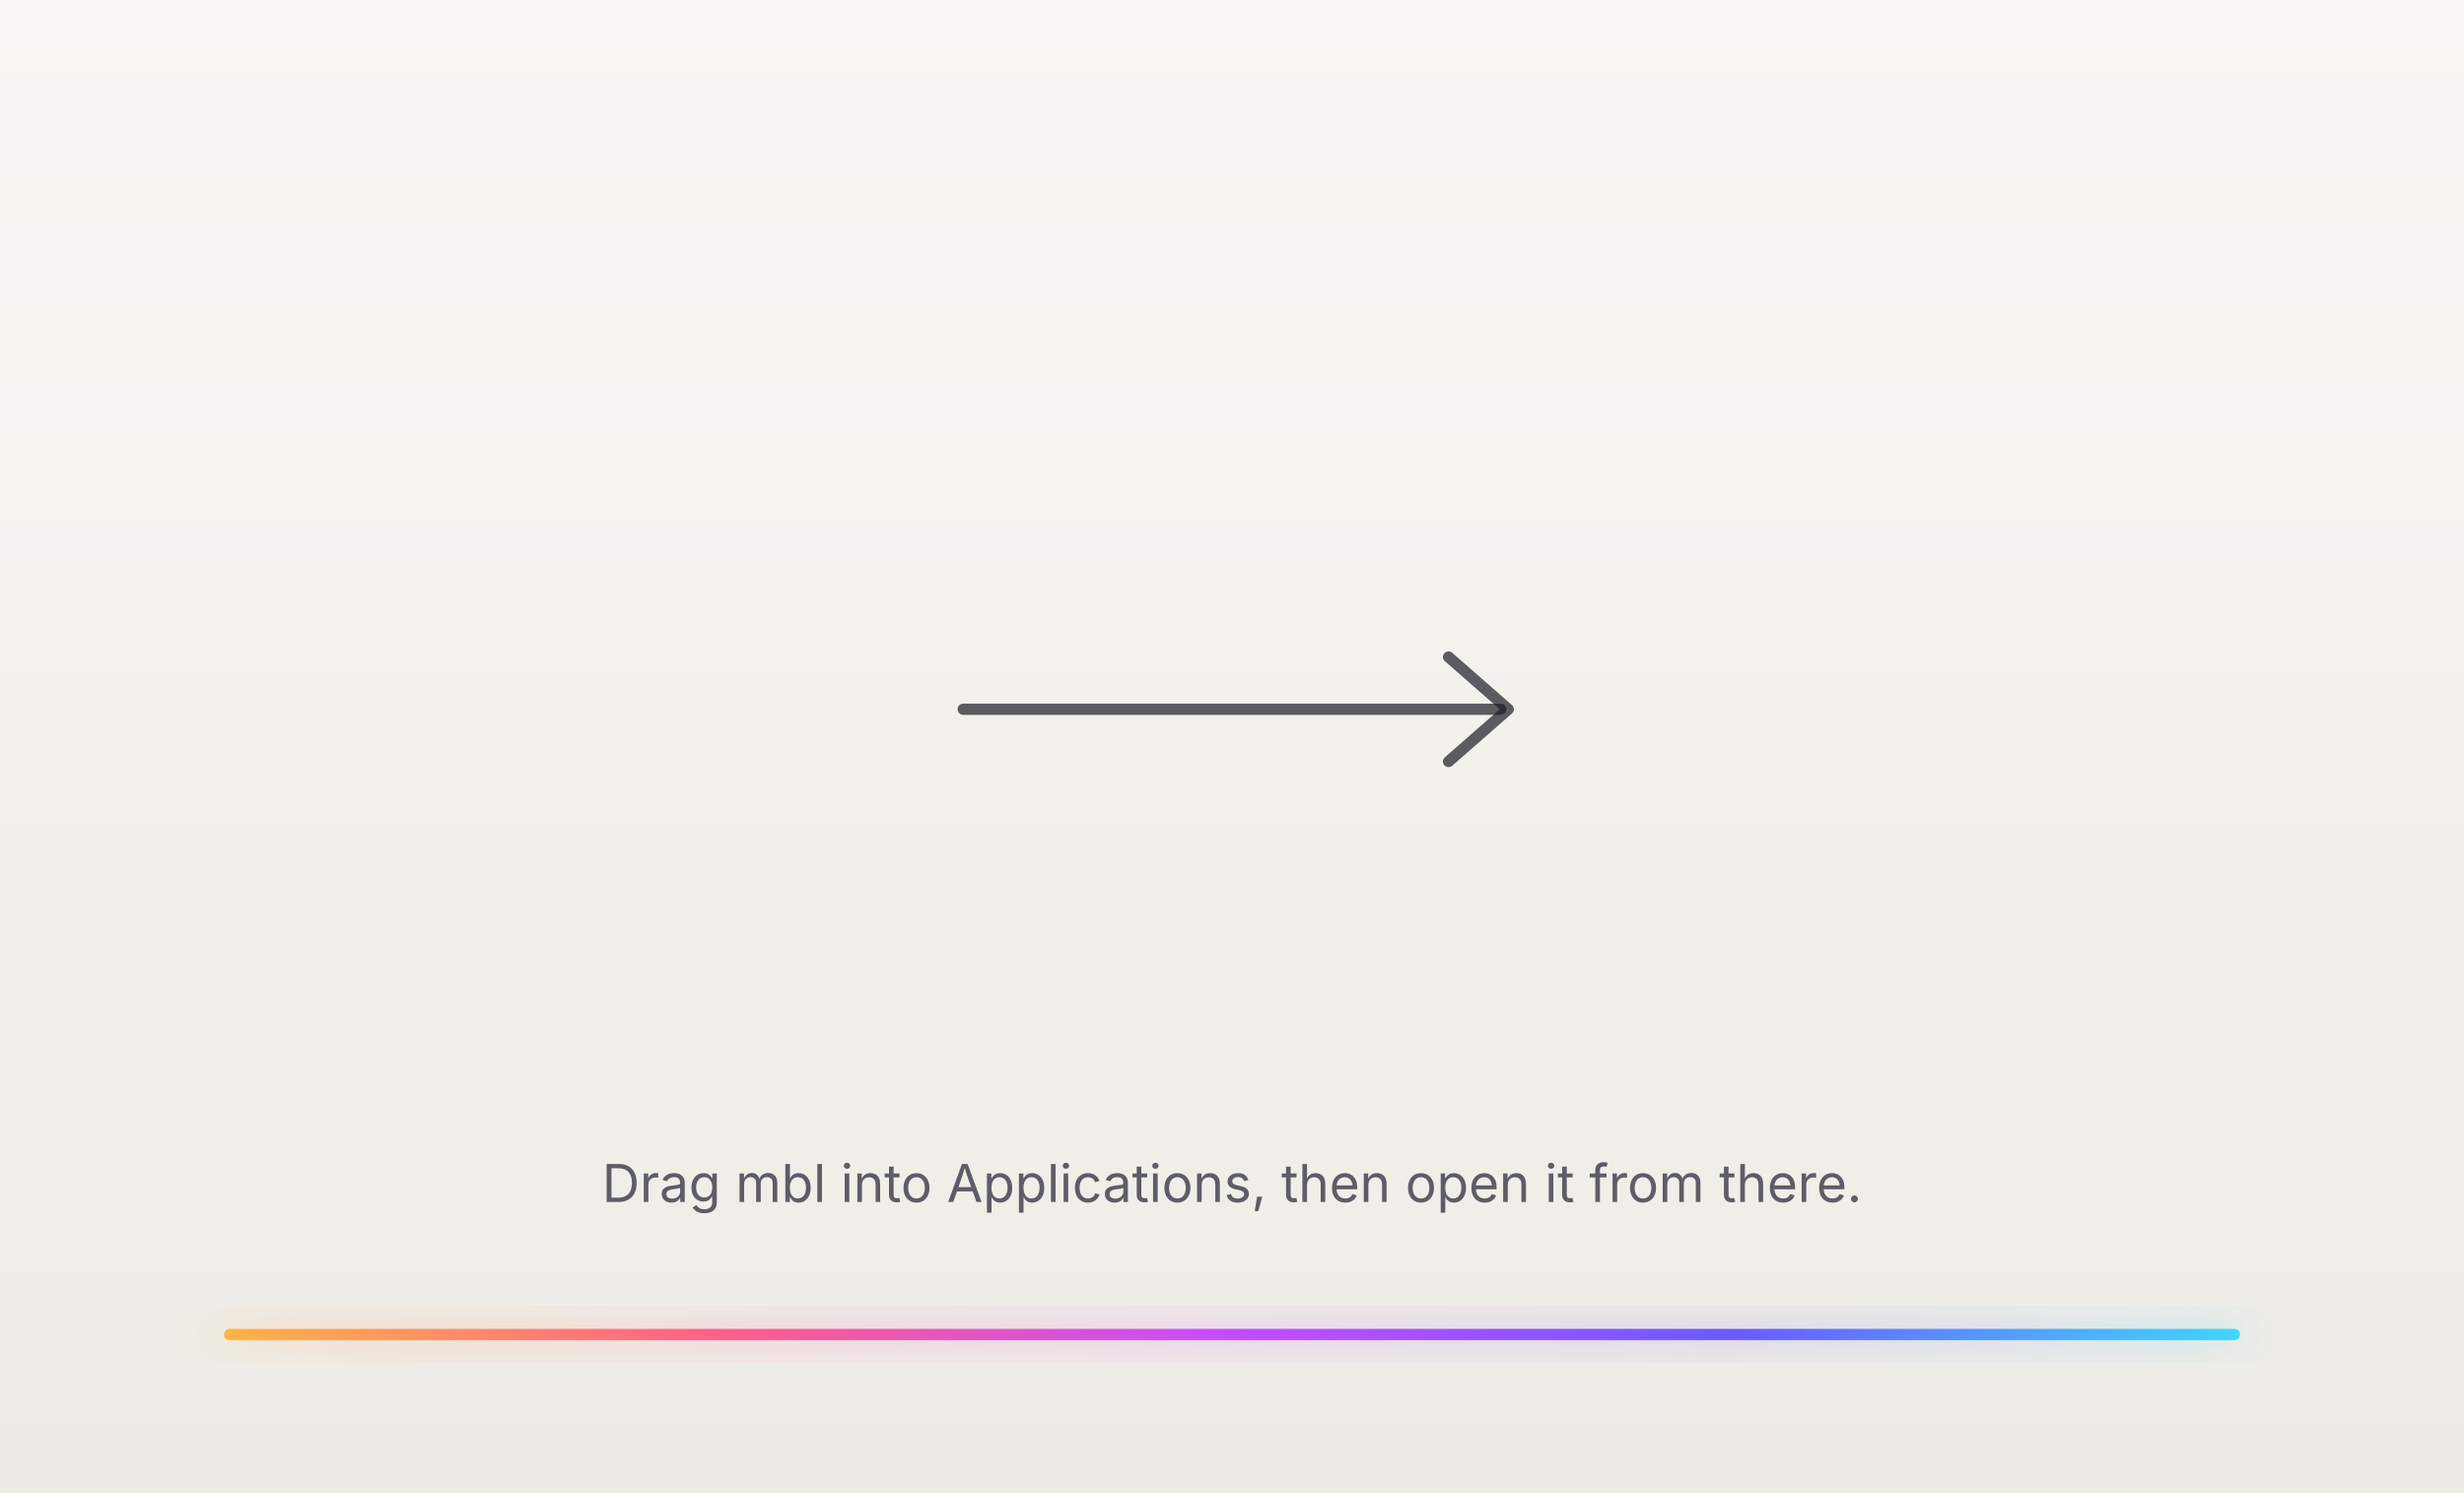
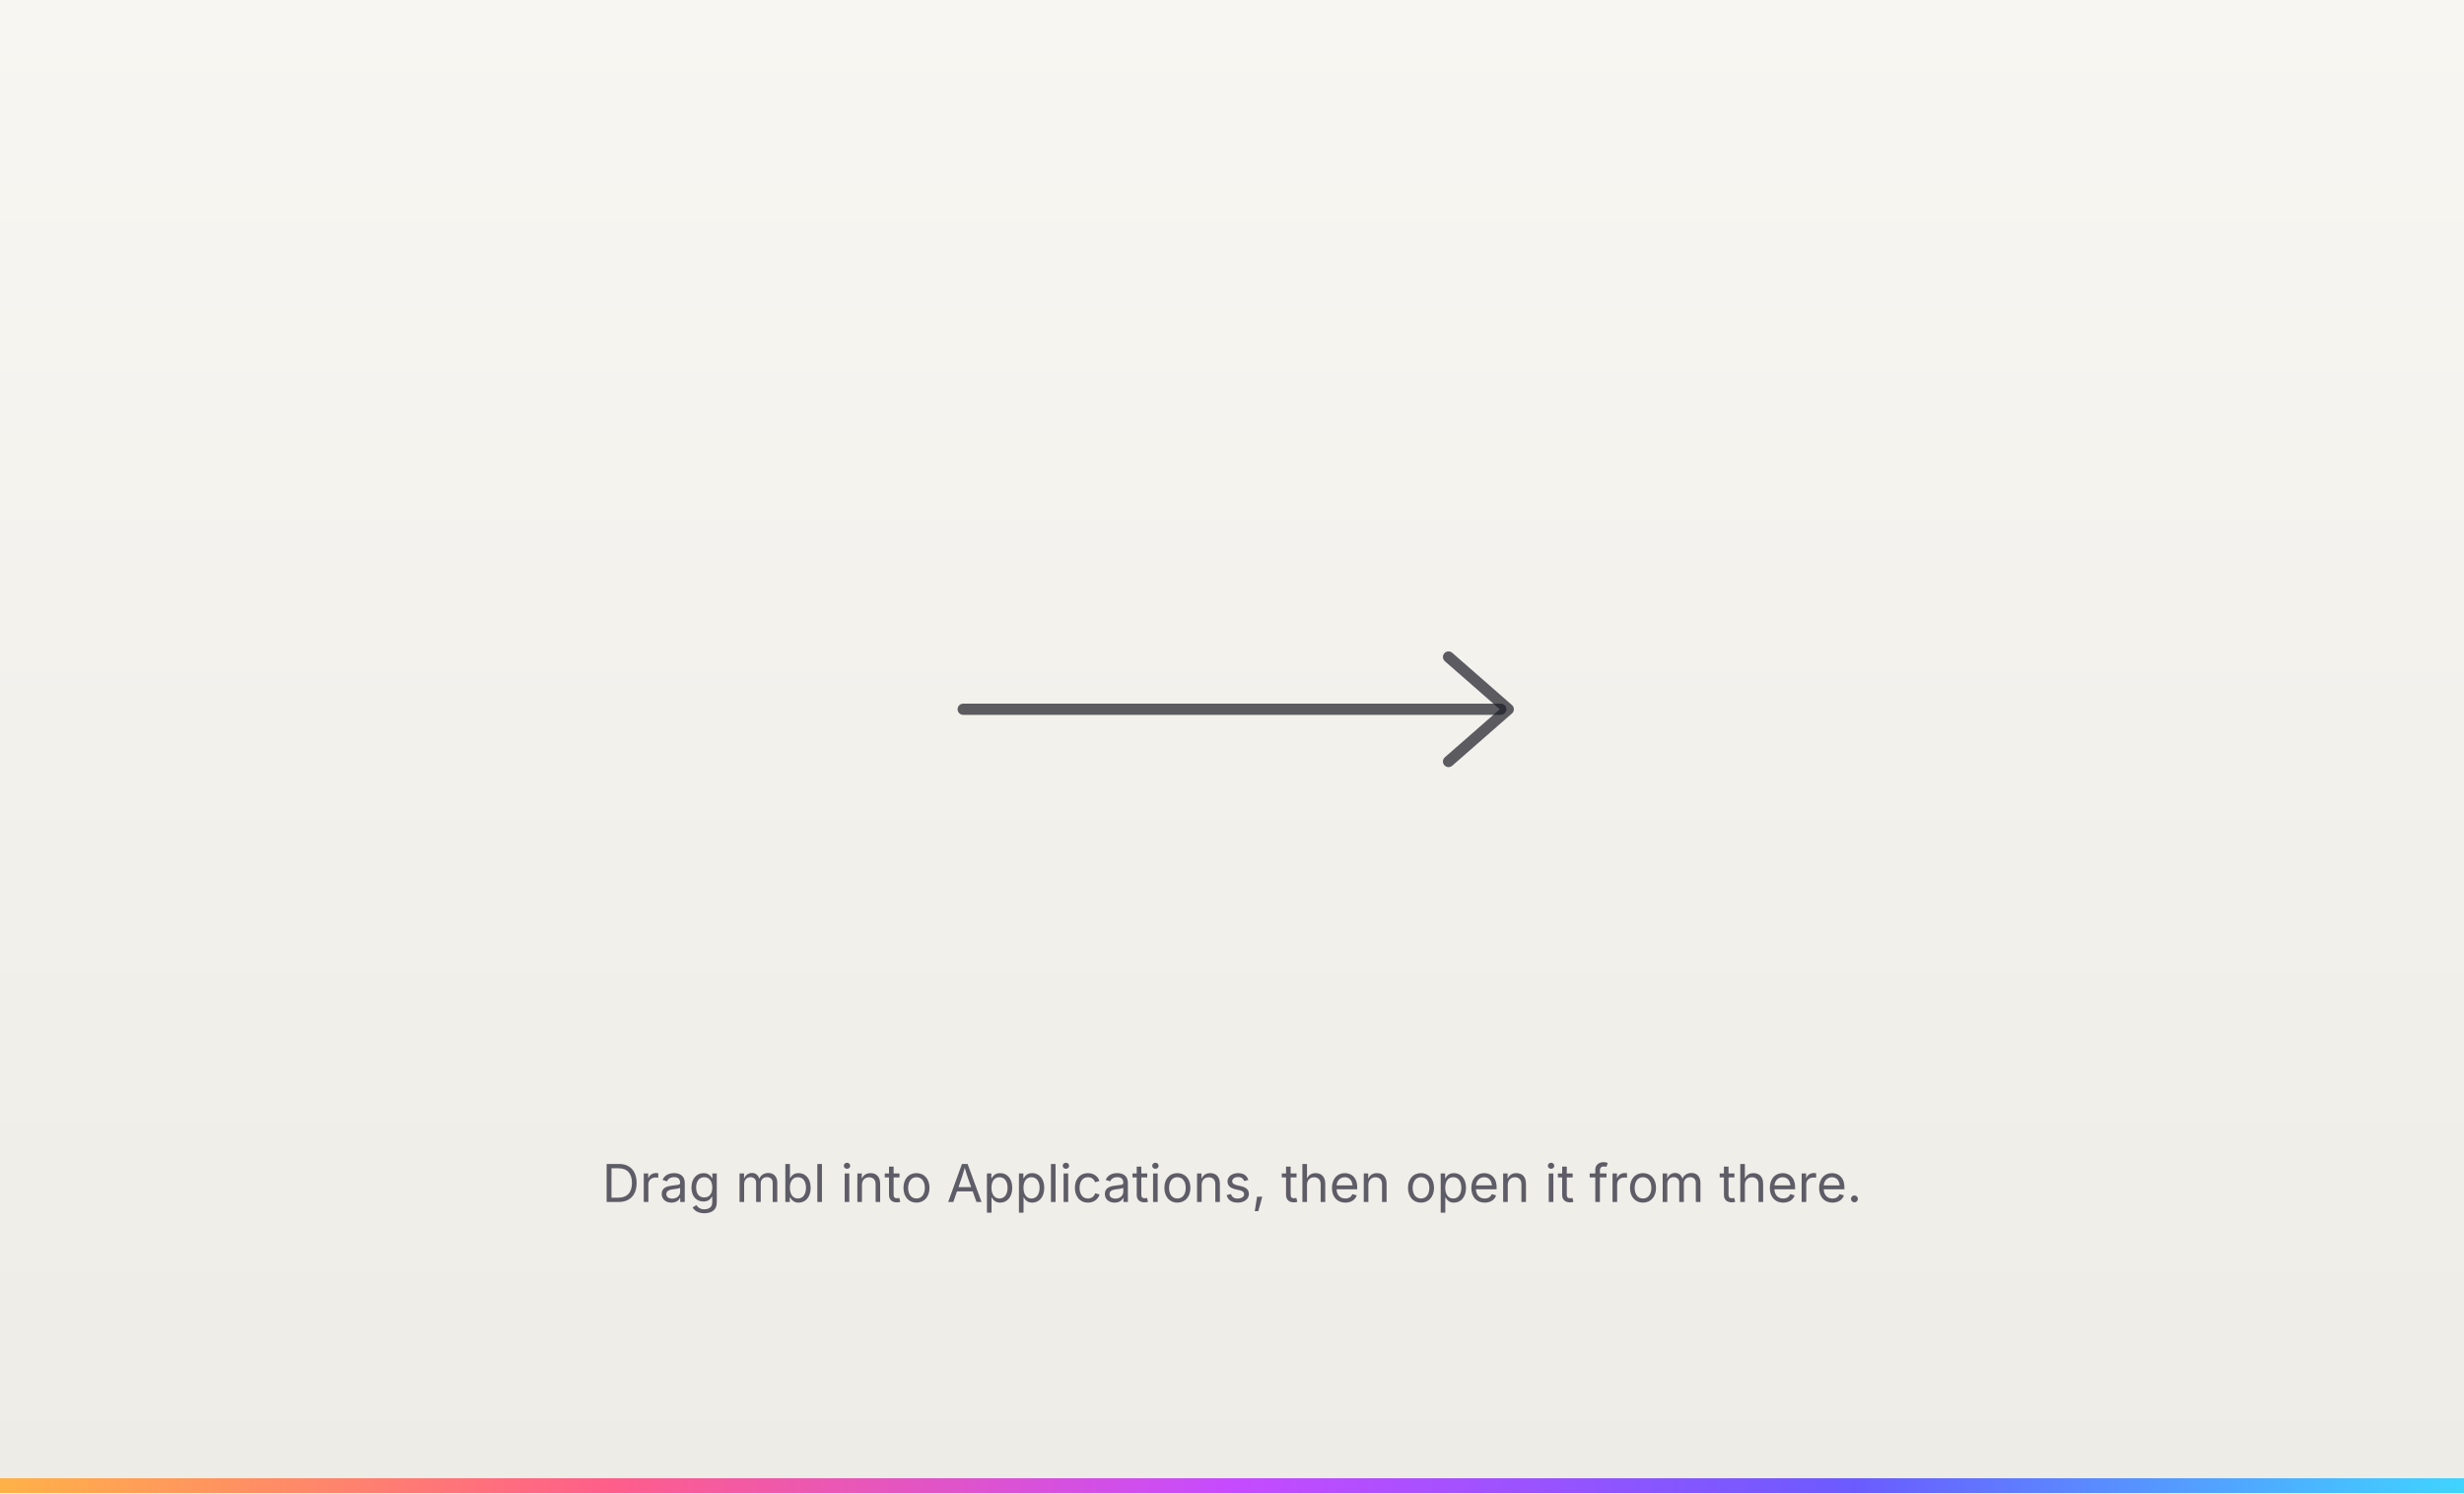
<svg xmlns="http://www.w3.org/2000/svg" viewBox="0 0 660 400" width="660" height="400">
  <defs>
    <linearGradient id="plate" x1="0" y1="0" x2="0" y2="1">
      <stop offset="0" stop-color="#F7F6F2" />
      <stop offset="1" stop-color="#EEECE6" />
    </linearGradient>
    <linearGradient id="aurora" x1="0" y1="0" x2="1" y2="0">
      <stop offset="0" stop-color="#FFB347" />
      <stop offset="0.25" stop-color="#FF5E8A" />
      <stop offset="0.5" stop-color="#C64BFF" />
      <stop offset="0.75" stop-color="#6B5BFF" />
      <stop offset="1" stop-color="#3FD6FF" />
    </linearGradient>
-     <filter id="glow" x="-20%" y="-200%" width="140%" height="500%">
-       <feGaussianBlur stdDeviation="6" />
-     </filter>
  </defs>
  <rect width="660" height="400" fill="url(#plate)" />
-   <rect x="60" y="356" width="540" height="3" rx="1.5" fill="url(#aurora)" opacity="0.55" filter="url(#glow)" />
-   <rect x="60" y="356" width="540" height="3" rx="1.5" fill="url(#aurora)" />
+   <rect x="0" y="396" width="660" height="4" fill="url(#aurora)" />
  <path d="M258 190 C 300 190, 360 190, 402 190" fill="none" stroke="#1B1B25" stroke-width="3" stroke-linecap="round" opacity="0.7" />
  <path d="M388 176 L 404 190 L 388 204" fill="none" stroke="#1B1B25" stroke-width="3" stroke-linecap="round" stroke-linejoin="round" opacity="0.7" />
  <text x="330" y="322" text-anchor="middle" font-family="-apple-system, 'SF Pro Text', 'Helvetica Neue', sans-serif" font-size="14" fill="#5E5C66">Drag mbl into Applications, then open it from there.</text>
</svg>
